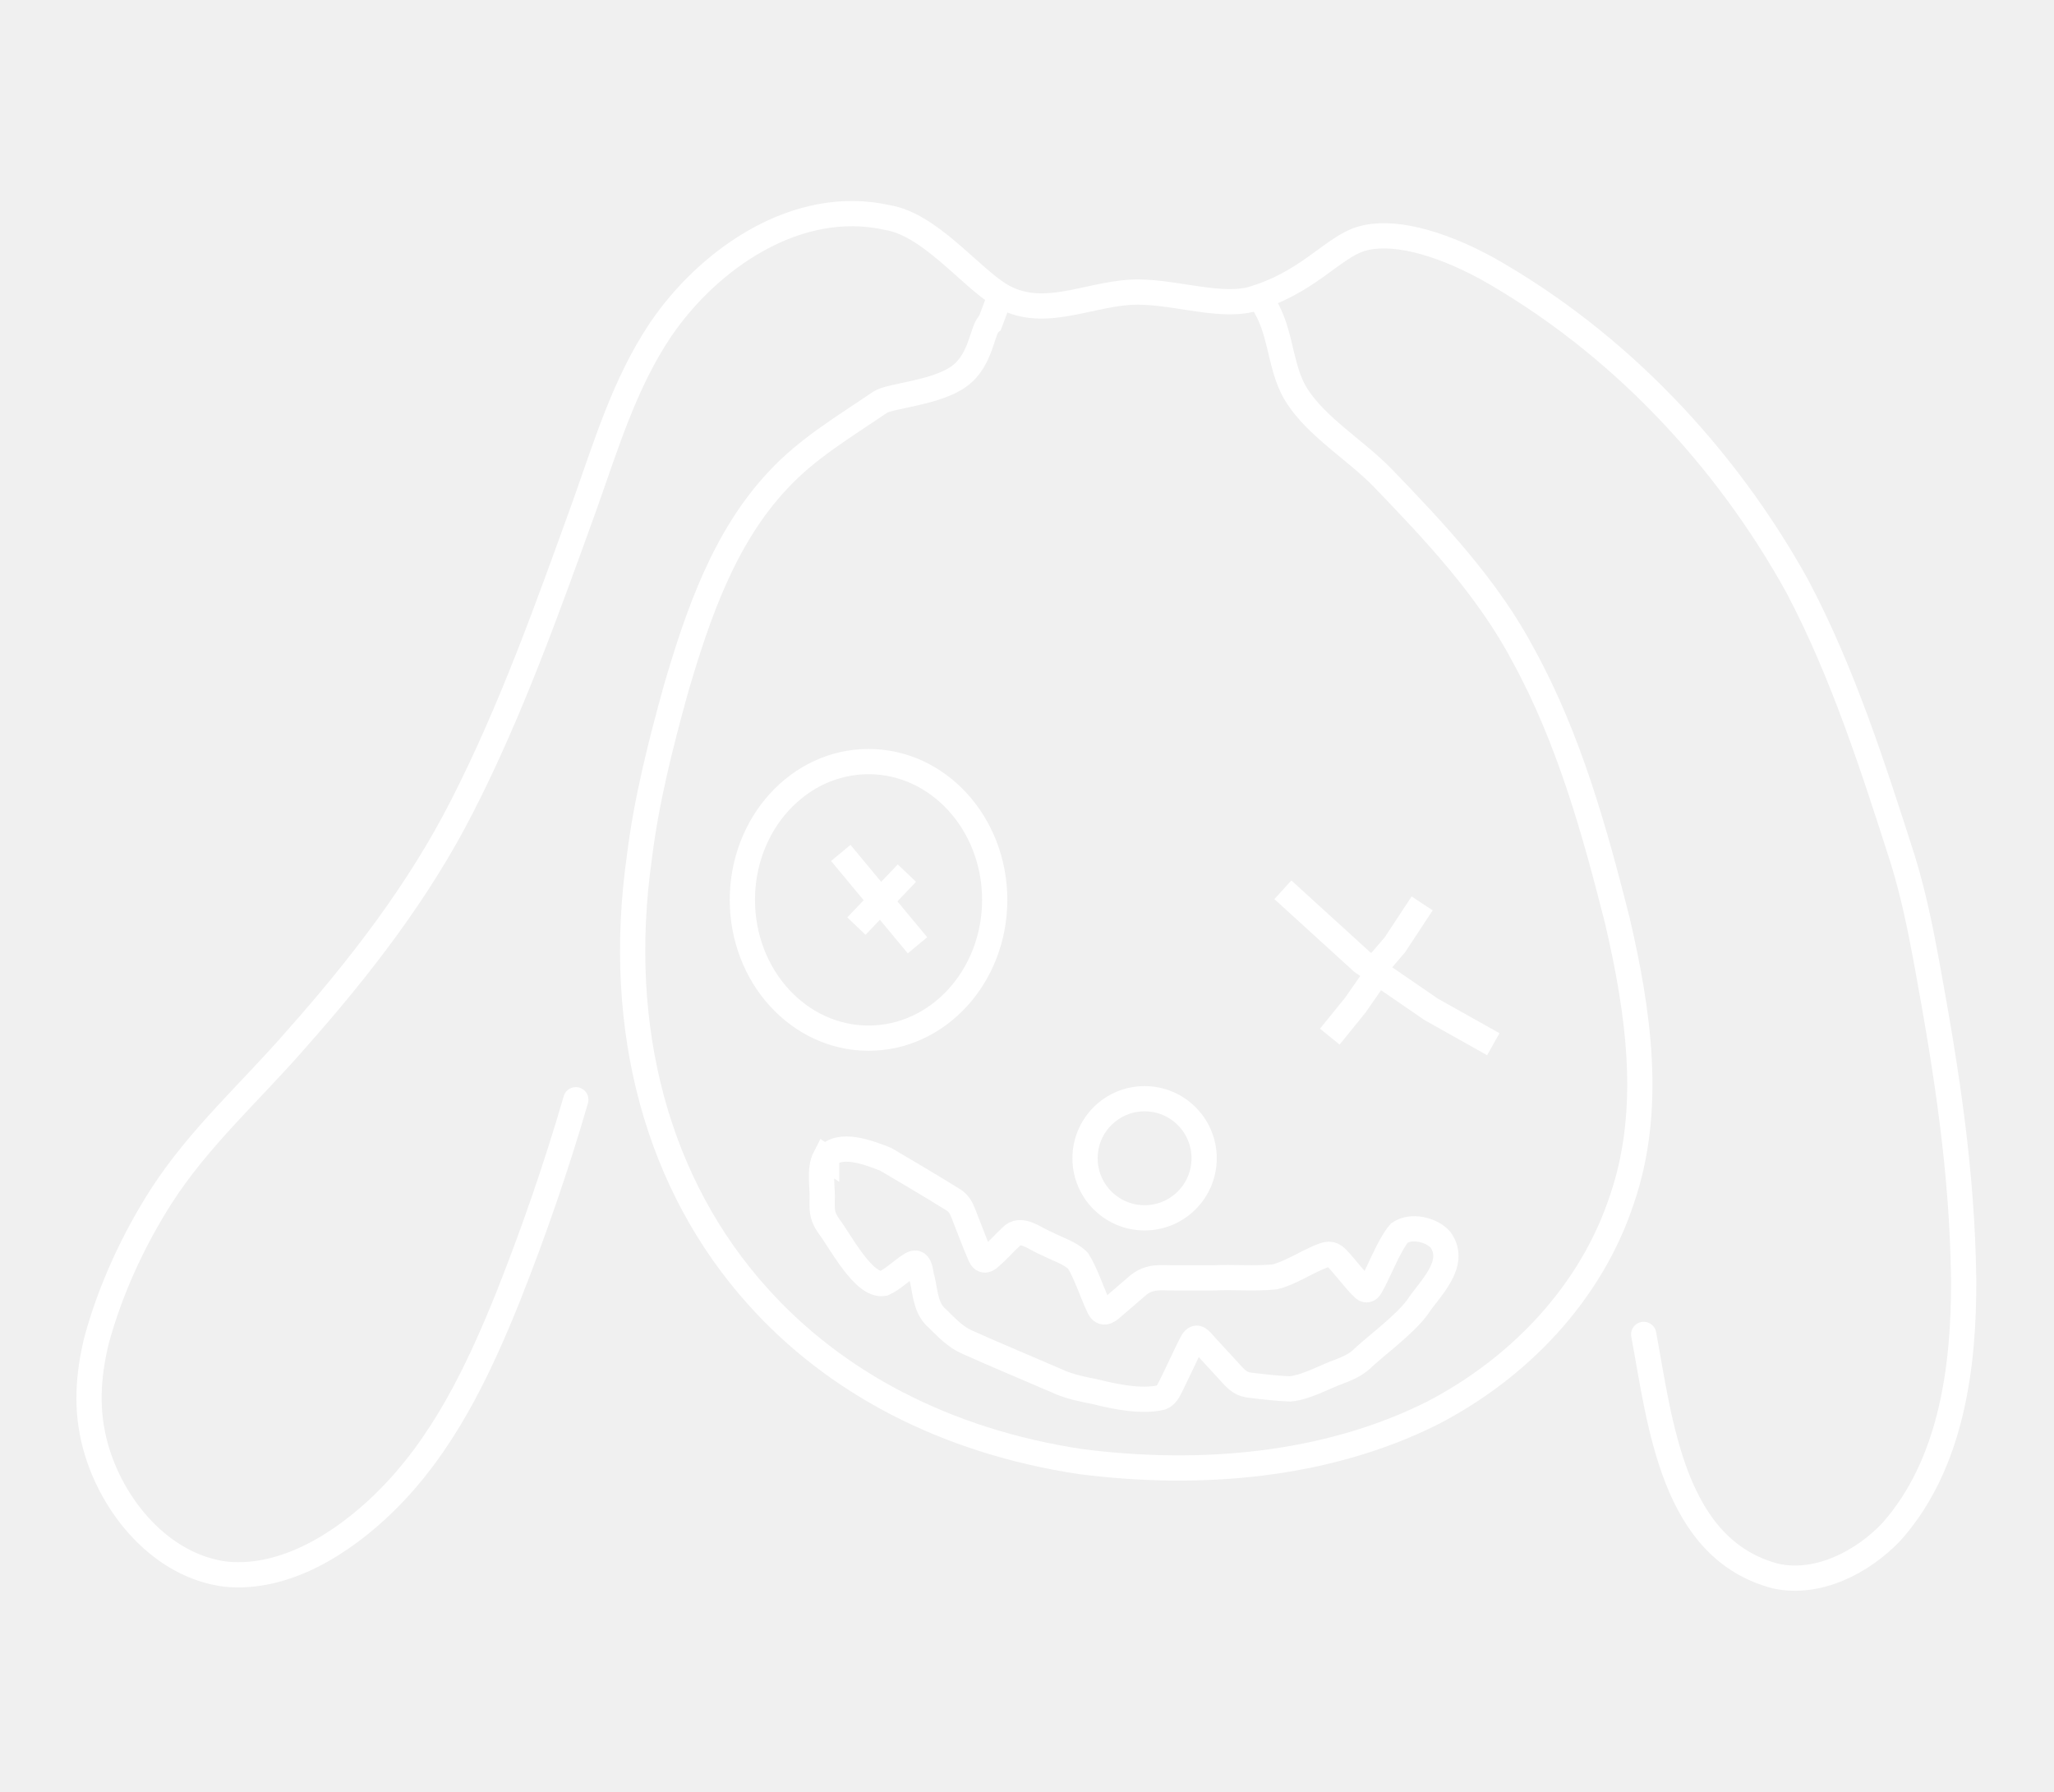
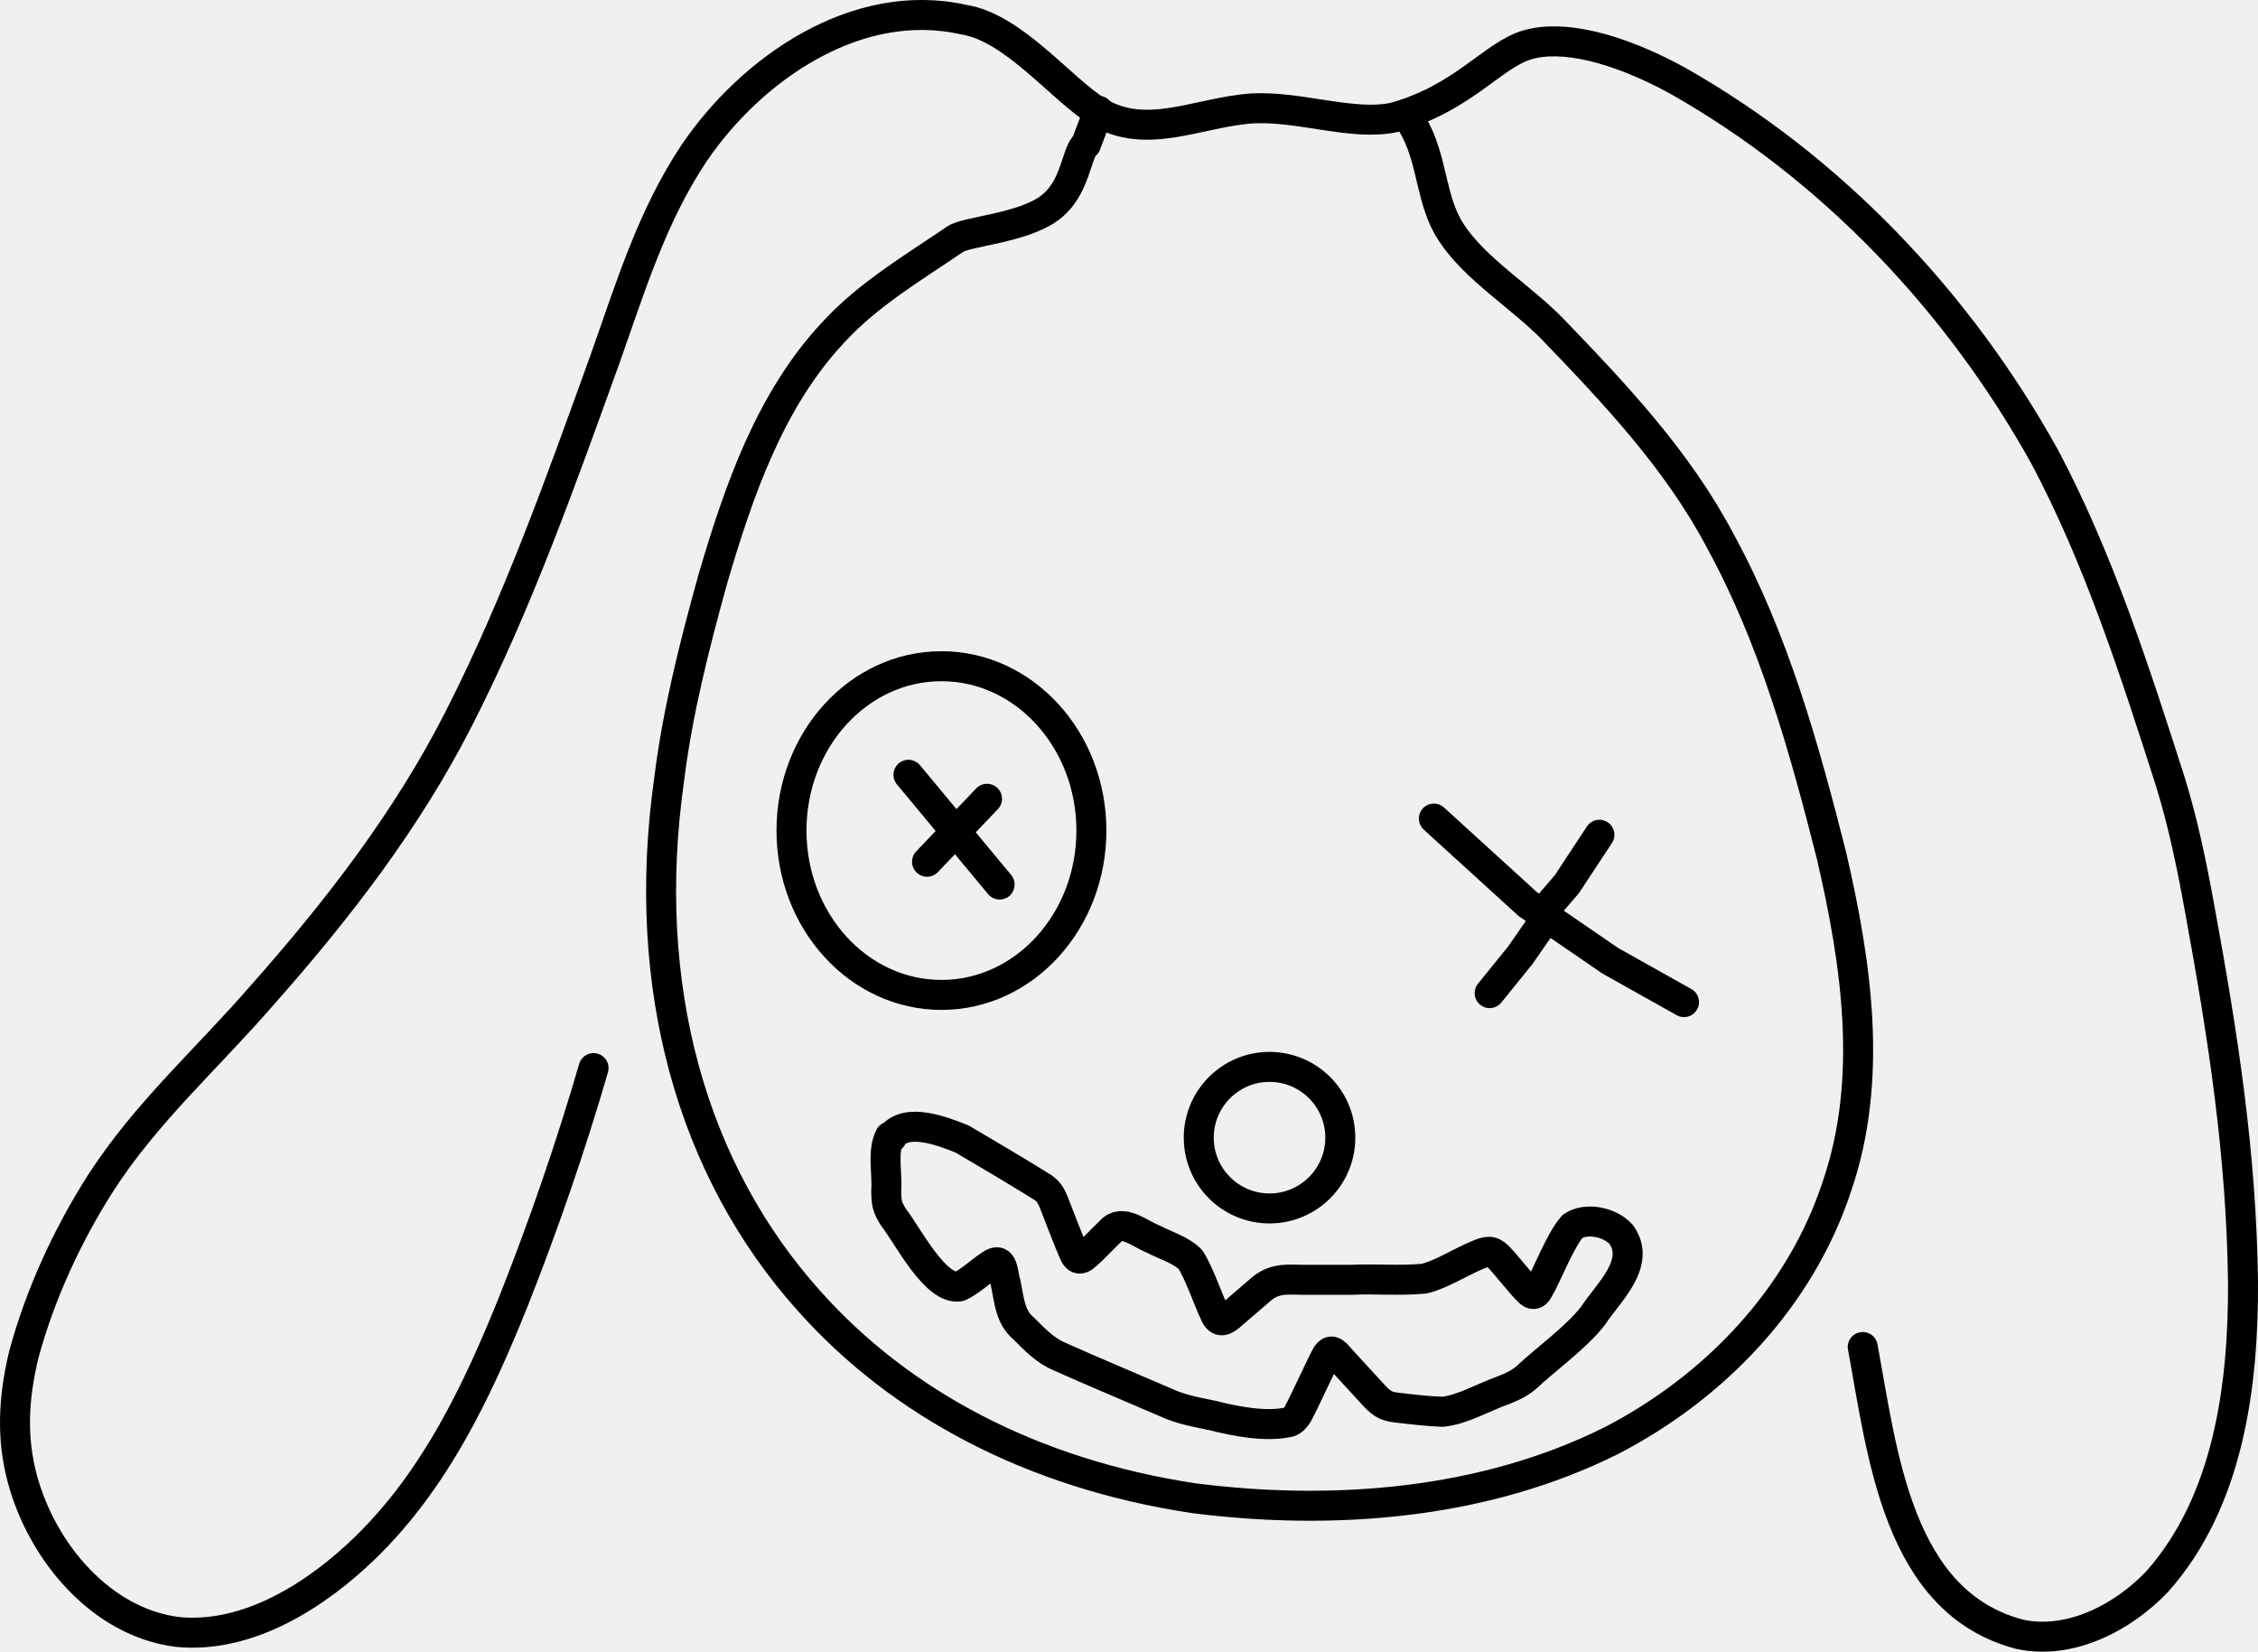
- <svg xmlns="http://www.w3.org/2000/svg" id="Layer_1" version="1.1" viewBox="0 0 407 355">
-   <defs>
-     <style>
-       .st0, .st1 {
-         fill: none;
-         stroke: #fff;
-         stroke-miterlimit: 10;
-         stroke-width: 5px;
-       }
- 
-       .st1 {
-         stroke-linecap: round;
-       }
- 
-       .st2 {
-         display: none;
-       }
-     </style>
-   </defs>
-   <g id="_x33_ATy1t" class="st2">
-     <image id="_x33_ATy1t1" data-name="_x33_ATy1t" width="516" height="516" transform="translate(-49.1 14.6) scale(1.1)" />
-   </g>
-   <g>
-     <path class="st1" d="M325.7,264.4c3.3,17.8,5.8,42.6,26.2,47.9,8.4,1.8,17.2-2.8,22.9-8.8,11.9-13.4,14.4-32.7,14.3-50.1-.3-21.4-3.3-40.7-7.3-62.5-1.3-7.1-2.7-13.9-4.8-20.7-5.9-18.4-11.9-37.1-20.9-54.1-14.4-26-35.7-48.4-61.4-62.9-10.1-5.5-19.1-7.6-24.9-5.9s-10.7,8.9-22.2,12.1c-6.8,1.5-15.7-1.9-23.6-1.5-9.1.6-17.7,5.5-25.9.5-6.1-3.8-14-14-22.3-15.3-17.8-4-35.3,8.1-44.9,22.2-7.1,10.6-10.7,22.6-15,34.7-7.3,20.2-14.5,40.5-24.3,59.7-8.6,16.9-20.3,32-32.8,46.1-9.1,10.5-19.3,19.5-26.9,31.3-5.6,8.8-10.1,18.6-12.8,28.6-1.7,7.1-2.1,13.8-.2,20.8,3.3,12.1,13.1,23.8,25.8,25.4,11.8,1.2,23.3-6.2,31.4-14.1,11.6-11.3,18.6-26,24.6-40.9,5-12.6,9.6-25.9,13.4-39" />
-     <path class="st0" d="M198.3,58.3l-2.1,5.6c-1.7,1.3-1.6,7.4-6.2,10.7s-13.7,3.8-15.6,5.1c-7.2,4.9-14.5,9.2-20.3,15.5-10.6,11.3-15.8,26.5-20.1,41.1-3.1,11.2-5.9,22.2-7.3,33.5-4.9,34.5,3.8,65.2,23.4,87,15.2,17,37,28.7,64,32.8,23.5,3,48.5,1,69.7-9.6,17.2-8.9,31.5-23.8,37.6-42.4,6.1-17.8,3.3-37-.9-55.1-4.5-17.8-9.6-36.1-18.5-52.4-7.1-13.5-17.6-24.6-28.1-35.5-5.3-5.4-12.8-9.9-16.8-16-3.3-5-3.1-11.4-5.8-16.8l-1.6-3" />
-     <polyline class="st0" points="254.2 176.3 269.9 190.6 283.6 200 295.9 206.9" />
-     <polyline class="st0" points="281.8 179 276.4 187.2 272.2 192.1" />
-     <polyline class="st0" points="263.5 205.4 268.6 199.1 272.7 193.2" />
-     <line class="st0" x1="166.6" y1="169" x2="181.8" y2="187.3" />
-     <line class="st0" x1="179.7" y1="173" x2="169.7" y2="183.5" />
-     <ellipse class="st0" cx="172.1" cy="178.3" rx="25" ry="27.4" />
-     <circle class="st0" cx="226.8" cy="229.5" r="11.8" />
-     <path class="st0" d="M163.5,229.3c-1.3,2.5-.4,6.1-.6,8.9,0,2.1.1,2.9,1.3,4.7,2.2,2.8,6.9,12.1,10.9,11.4,1.8-.8,3.6-2.6,5.2-3.6,2.2-1.6,2,1.6,2.5,3,.6,2.8.7,5.7,3,7.6,1.8,1.8,3.6,3.7,6,4.7,5.8,2.6,11.6,5,17.6,7.6,2.6,1.2,4.9,1.6,7.8,2.2,4,1,9,2,12.9,1.1.6-.2,1.1-.8,1.4-1.3,1.2-2.2,3.8-8,4.8-9.8.9-1.4,1.5-.3,2.7,1,1.5,1.6,3.1,3.4,4.6,5,1.7,1.9,2.4,2.5,4.4,2.7,2.5.3,5.1.6,7.6.7,3.3-.3,6.8-2.4,10.2-3.6,1.5-.6,2.6-1.1,3.8-2.1,2.8-2.7,8.5-6.8,11.2-10.4,2.4-3.7,8.1-8.7,4.6-13.5-1.8-2-5.8-2.9-8.1-1.3-2.1,2.4-4.3,8.3-5.7,10.6-.4.8-1,.9-1.6.2-1.2-1.1-3.8-4.5-5.1-5.8-1.1-1.1-1.9-.9-3.5-.2-2.7,1.1-5.9,3.2-8.8,3.9-4,.4-8.3,0-12.2.2-2.5,0-5.3,0-7.8,0-2.6,0-4.7-.4-7,1.4-1.3,1.1-3.5,3-5,4.3-1.3,1.2-2.2,1.6-2.9,0-1.2-2.5-2.6-6.8-4.1-9.1-1.6-1.6-4.1-2.3-6.2-3.4-2.3-.9-5.2-3.5-7.1-1.3-1.3,1.2-2.7,2.8-4,3.9-1.2,1.2-1.8.6-2.2-.5-.9-2-2.5-6.3-3.3-8.3-.4-1-.9-1.8-1.8-2.4-4-2.5-9.9-6-13.5-8.1-3.3-1.3-9.2-3.6-11.7-.4v.2Z" />
-   </g>
+ <svg xmlns="http://www.w3.org/2000/svg" viewBox="0 0 376.46 275.37" fill="none" stroke="currentColor" stroke-width="5" stroke-linecap="round" stroke-linejoin="round" aria-labelledby="mrPeeksLogoTitle" role="img">
+   <path d="M310.56,224.57c3.3,17.8,5.8,42.6,26.2,47.9,8.4,1.8,17.2-2.8,22.9-8.8,11.9-13.4,14.4-32.7,14.3-50.1-.3-21.4-3.3-40.7-7.3-62.5-1.3-7.1-2.7-13.9-4.8-20.7-5.9-18.4-11.9-37.1-20.9-54.1-14.4-26-35.7-48.4-61.4-62.9-10.1-5.5-19.1-7.6-24.9-5.9s-10.7,8.9-22.2,12.1c-6.8,1.5-15.7-1.9-23.6-1.5-9.1.6-17.7,5.5-25.9.5-6.1-3.8-14-14-22.3-15.3-17.8-4-35.3,8.1-44.9,22.2-7.1,10.6-10.7,22.6-15,34.7-7.3,20.2-14.5,40.5-24.3,59.7-8.6,16.9-20.3,32-32.8,46.1-9.1,10.5-19.3,19.5-26.9,31.3-5.6,8.8-10.1,18.6-12.8,28.6-1.7,7.1-2.1,13.8-.2,20.8,3.3,12.1,13.1,23.8,25.8,25.4,11.8,1.2,23.3-6.2,31.4-14.1,11.6-11.3,18.6-26,24.6-40.9,5-12.6,9.6-25.9,13.4-39" stroke-miterlimit="10" />
+   <path d="M183.16,18.47l-2.1,5.6c-1.7,1.3-1.6,7.4-6.2,10.7s-13.7,3.8-15.6,5.1c-7.2,4.9-14.5,9.2-20.3,15.5-10.6,11.3-15.8,26.5-20.1,41.1-3.1,11.2-5.9,22.2-7.3,33.5-4.9,34.5,3.8,65.2,23.4,87,15.2,17,37,28.7,64,32.8,23.5,3,48.5,1,69.7-9.6,17.2-8.9,31.5-23.8,37.6-42.4,6.1-17.8,3.3-37-.9-55.1-4.5-17.8-9.6-36.1-18.5-52.4-7.1-13.5-17.6-24.6-28.1-35.5-5.3-5.4-12.8-9.9-16.8-16-3.3-5-3.1-11.4-5.8-16.8l-1.6-3" stroke-miterlimit="10" />
+   <polyline points="239.06 136.47 254.76 150.77 268.46 160.17 280.76 167.07" stroke-miterlimit="10" />
+   <polyline points="266.66 139.17 261.26 147.37 257.06 152.27" stroke-miterlimit="10" />
+   <polyline points="248.36 165.57 253.46 159.27 257.56 153.37" stroke-miterlimit="10" />
+   <line x1="151.46" y1="129.17" x2="166.66" y2="147.47" stroke-miterlimit="10" />
+   <line x1="164.56" y1="133.17" x2="154.56" y2="143.67" stroke-miterlimit="10" />
+   <ellipse cx="156.96" cy="138.47" rx="25" ry="27.4" stroke-miterlimit="10" />
+   <circle cx="211.66" cy="189.67" r="11.8" stroke-miterlimit="10" />
+   <path d="M148.36,189.47c-1.3,2.5-.4,6.1-.6,8.9,0,2.1.1,2.9,1.3,4.7,2.2,2.8,6.9,12.1,10.9,11.4,1.8-.8,3.6-2.6,5.2-3.6,2.2-1.6,2,1.6,2.5,3,.6,2.8.7,5.7,3,7.6,1.8,1.8,3.6,3.7,6,4.7,5.8,2.6,11.6,5,17.6,7.6,2.6,1.2,4.9,1.6,7.8,2.2,4,1,9,2,12.9,1.1.6-.2,1.1-.8,1.4-1.3,1.2-2.2,3.8-8,4.8-9.8.9-1.4,1.5-.3,2.7,1,1.5,1.6,3.1,3.4,4.6,5,1.7,1.9,2.4,2.5,4.4,2.7,2.5.3,5.1.6,7.6.7,3.3-.3,6.8-2.4,10.2-3.6,1.5-.6,2.6-1.1,3.8-2.1,2.8-2.7,8.5-6.8,11.2-10.4,2.4-3.7,8.1-8.7,4.6-13.5-1.8-2-5.8-2.9-8.1-1.3-2.1,2.4-4.3,8.3-5.7,10.6-.4.8-1,.9-1.6.2-1.2-1.1-3.8-4.5-5.1-5.8-1.1-1.1-1.9-.9-3.5-.2-2.7,1.1-5.9,3.2-8.8,3.9-4,.4-8.3,0-12.2.2h-7.8c-2.6,0-4.7-.4-7,1.4-1.3,1.1-3.5,3-5,4.3-1.3,1.2-2.2,1.6-2.9,0-1.2-2.5-2.6-6.8-4.1-9.1-1.6-1.6-4.1-2.3-6.2-3.4-2.3-.9-5.2-3.5-7.1-1.3-1.3,1.2-2.7,2.8-4,3.9-1.2,1.2-1.8.6-2.2-.5-.9-2-2.5-6.3-3.3-8.3-.4-1-.9-1.8-1.8-2.4-4-2.5-9.9-6-13.5-8.1-3.3-1.3-9.2-3.6-11.7-.4v.2l-.3-.2Z" stroke-miterlimit="10" />
</svg>
